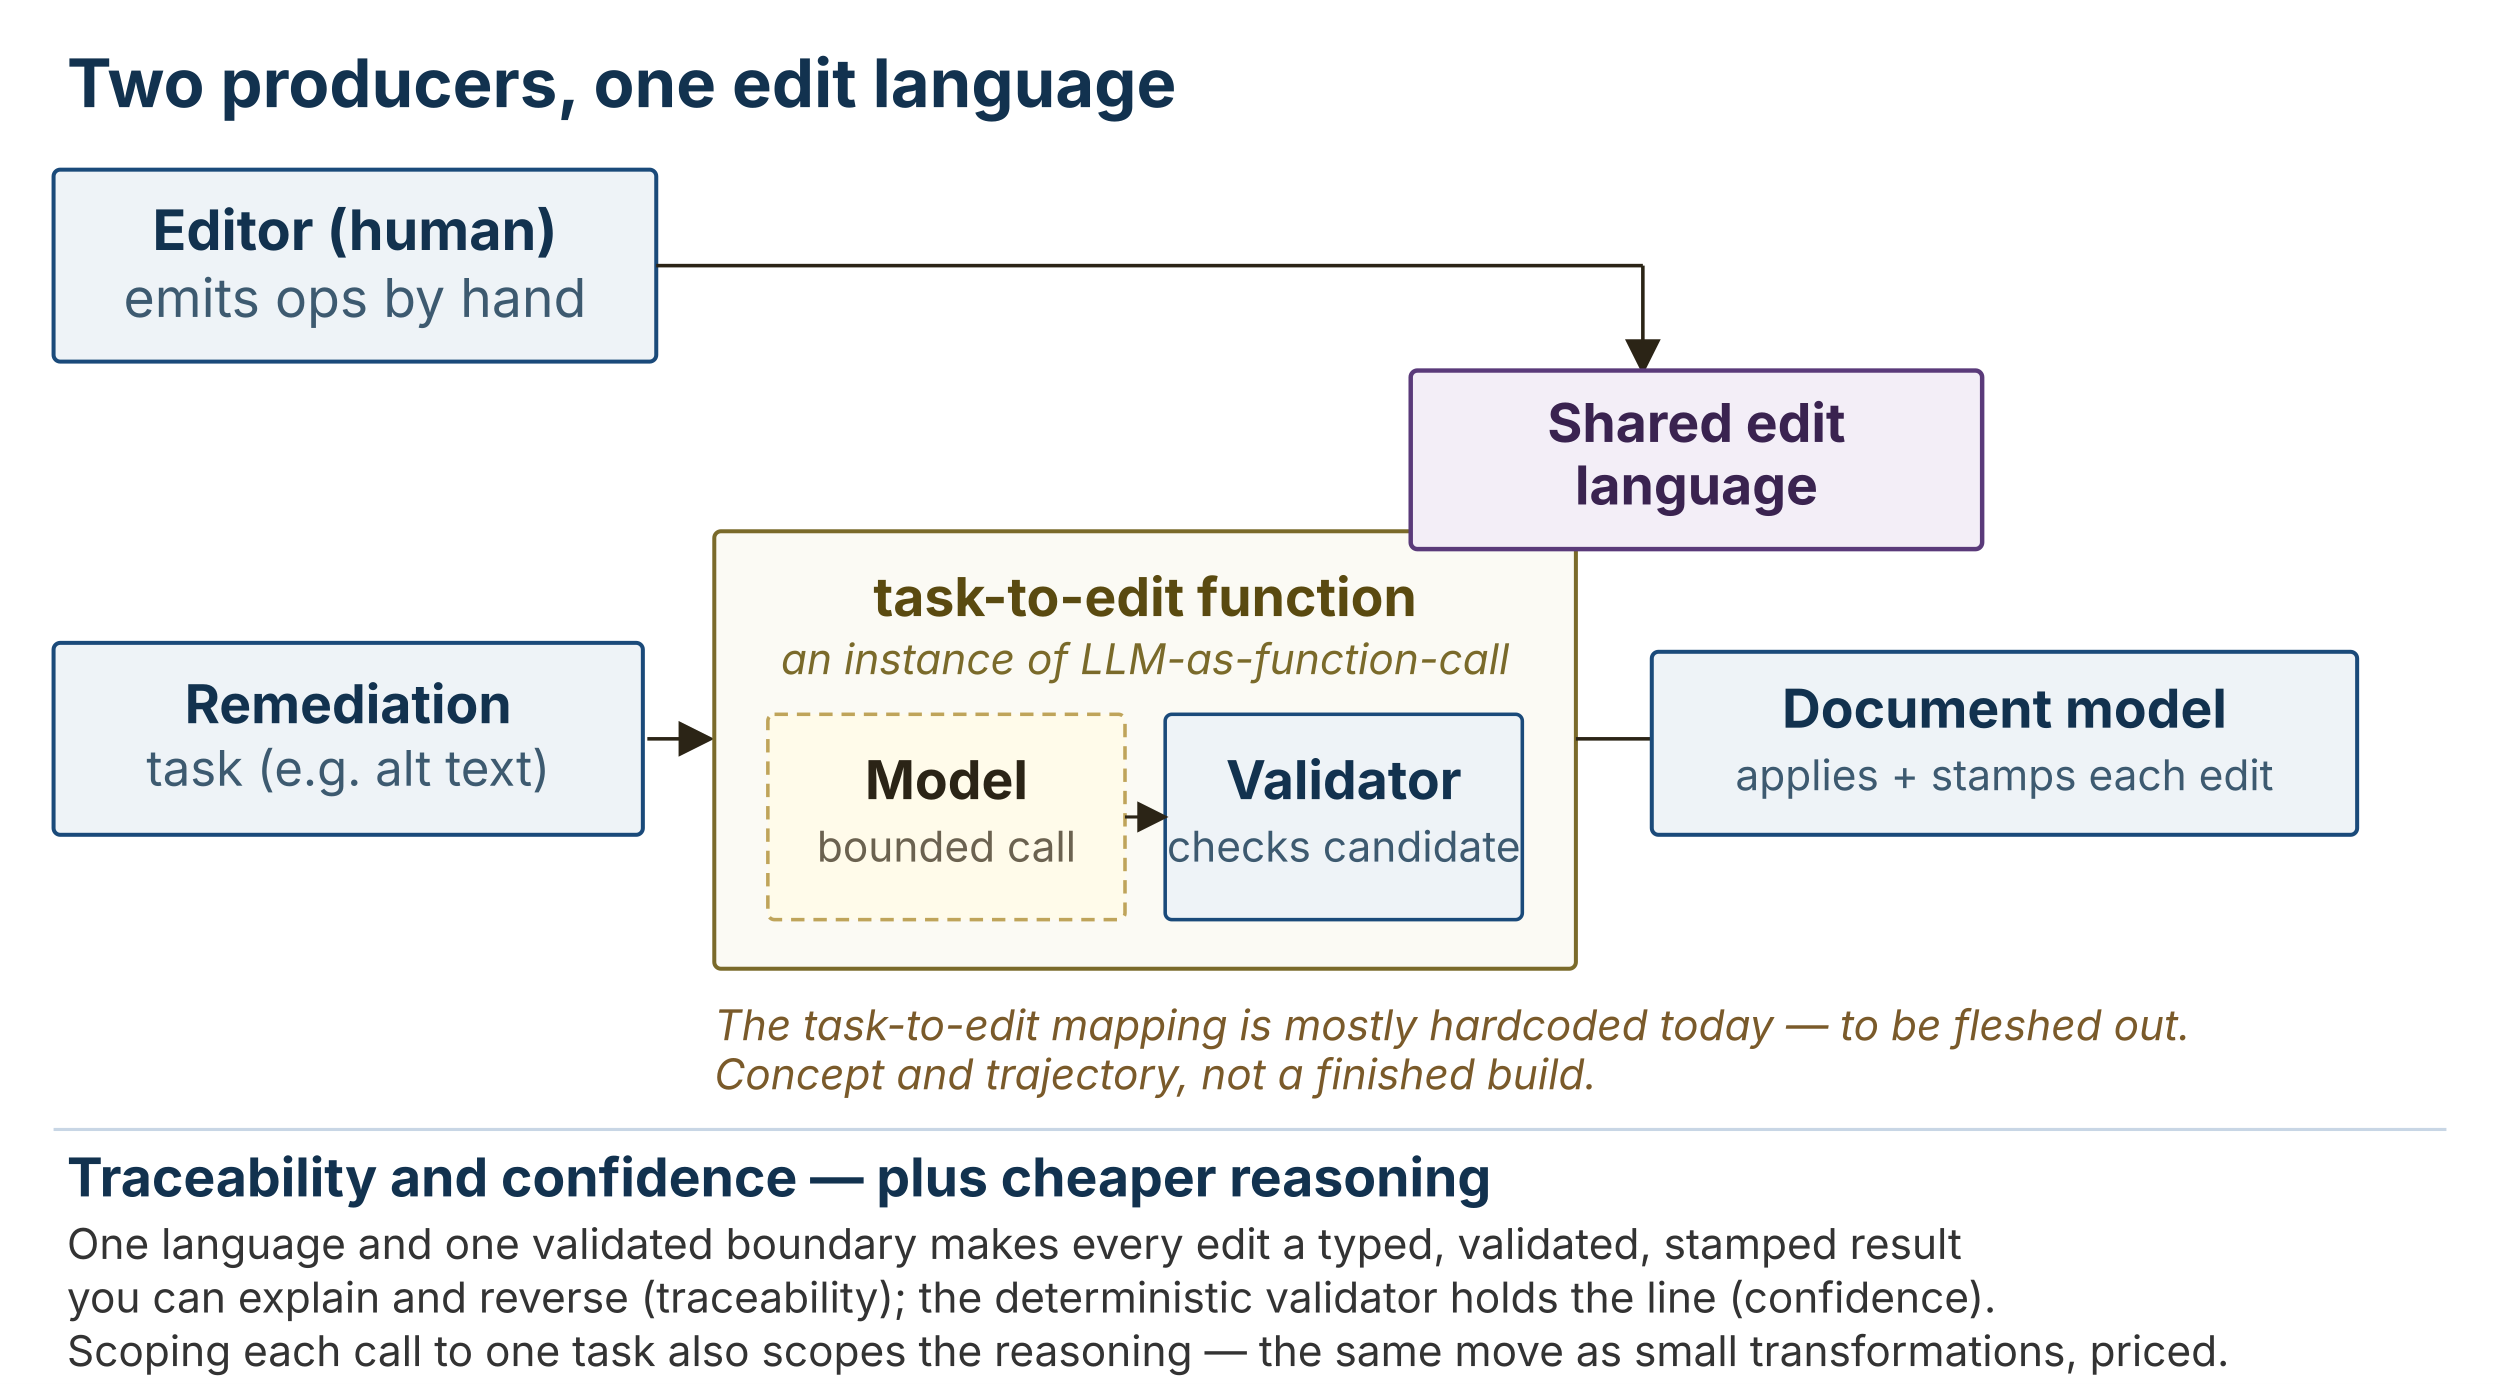
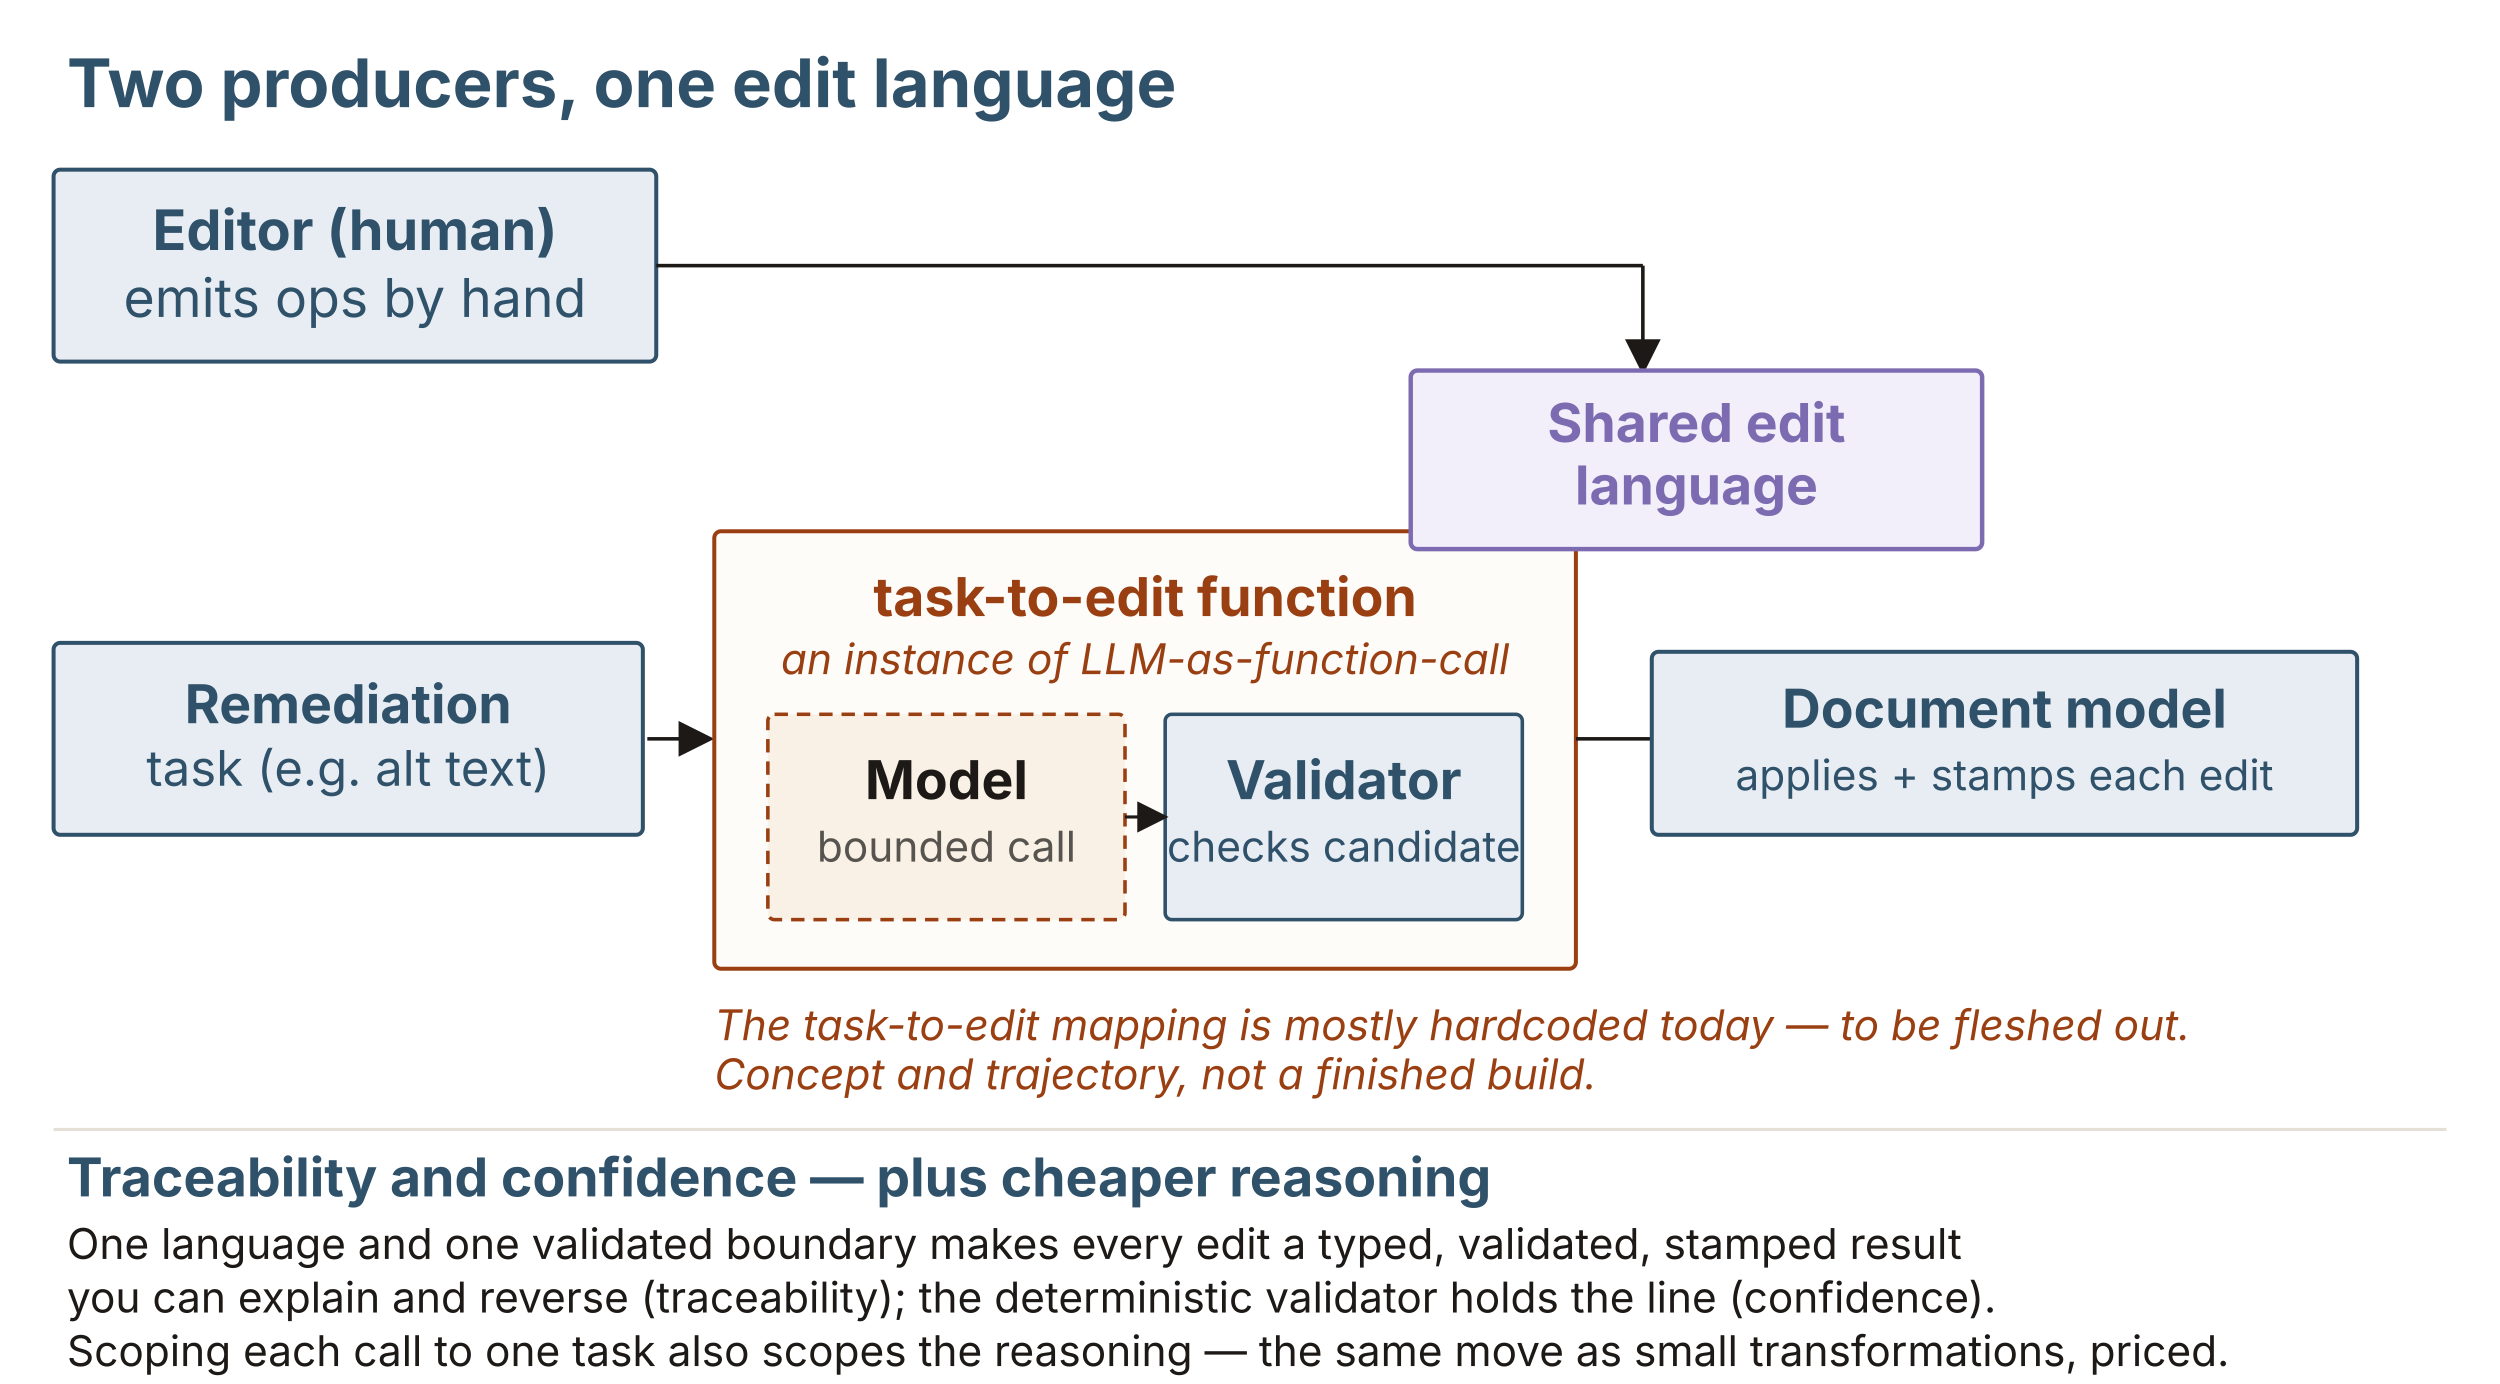
<svg xmlns="http://www.w3.org/2000/svg" viewBox="0 0 1120 620" width="1120" height="620" role="group" aria-labelledby="dsl-title dsl-desc" font-family="'Source Sans 3', -apple-system, 'Segoe UI', sans-serif">
  <rect x="0" y="0" width="1120" height="620" fill="#ffffff" />
  <defs>
    <marker id="dsl-arrow" markerWidth="10" markerHeight="10" refX="7.5" refY="5" orient="auto">
-       <path d="M0,0 L10,5 L0,10 z" fill="#2B2416" />
+       <path d="M0,0 L10,5 L0,10 z" fill="#1c1917" />
    </marker>
  </defs>
-   <text x="30" y="48" font-size="30" font-weight="bold" fill="#12324f">Two producers, one edit language</text>
-   <rect x="24" y="76" width="270" height="86" rx="3" fill="#eef3f7" stroke="#1a4a7a" stroke-width="1.8" />
-   <text x="159" y="112" text-anchor="middle" font-size="25" font-weight="bold" fill="#12324f">Editor (human)</text>
-   <text x="159" y="142" text-anchor="middle" font-size="24" fill="#3d5a70">emits ops by hand</text>
-   <rect x="24" y="288" width="264" height="86" rx="3" fill="#eef3f7" stroke="#1a4a7a" stroke-width="1.8" />
-   <text x="156" y="324" text-anchor="middle" font-size="24" font-weight="bold" fill="#12324f">Remediation</text>
-   <text x="156" y="352" text-anchor="middle" font-size="22" fill="#3d5a70">task (e.g. alt text)</text>
-   <line x1="290" y1="331" x2="316" y2="331" stroke="#2B2416" stroke-width="1.6" marker-end="url(#dsl-arrow)" />
-   <rect x="320" y="238" width="386" height="196" rx="3" fill="#fbfaf4" stroke="#7a6a2a" stroke-width="1.8" />
-   <text x="513" y="276" text-anchor="middle" font-size="24" font-weight="bold" fill="#5a4a10">task-to-edit function</text>
-   <text x="513" y="302" text-anchor="middle" font-size="19" font-style="italic" fill="#7a6a2a">an instance of LLM-as-function-call</text>
-   <rect x="344" y="320" width="160" height="92" rx="3" fill="#FFFBEA" stroke="#BFA45A" stroke-width="1.6" stroke-dasharray="6 4" />
-   <text x="424" y="358" text-anchor="middle" font-size="24" font-weight="bold" fill="#2B2416">Model</text>
-   <text x="424" y="386" text-anchor="middle" font-size="19" fill="#6b6250">bounded call</text>
-   <rect x="522" y="320" width="160" height="92" rx="3" fill="#eef3f7" stroke="#1a4a7a" stroke-width="1.6" />
-   <text x="602" y="358" text-anchor="middle" font-size="24" font-weight="bold" fill="#12324f">Validator</text>
-   <text x="602" y="386" text-anchor="middle" font-size="19" fill="#3d5a70">checks candidate</text>
-   <line x1="504" y1="366" x2="520" y2="366" stroke="#2B2416" stroke-width="1.4" marker-end="url(#dsl-arrow)" />
-   <line x1="294" y1="119" x2="736" y2="119" stroke="#2B2416" stroke-width="1.6" />
-   <line x1="736" y1="119" x2="736" y2="164" stroke="#2B2416" stroke-width="1.6" marker-end="url(#dsl-arrow)" />
-   <line x1="706" y1="331" x2="768" y2="331" stroke="#2B2416" stroke-width="1.6" marker-end="url(#dsl-arrow)" />
-   <rect x="632" y="166" width="256" height="80" rx="3" fill="#f3eef7" stroke="#5a3a7a" stroke-width="2" />
-   <text x="760" y="198" text-anchor="middle" font-size="24" font-weight="bold" fill="#3a2350">Shared edit</text>
-   <text x="760" y="226" text-anchor="middle" font-size="24" font-weight="bold" fill="#3a2350">language</text>
-   <rect x="740" y="292" width="316" height="82" rx="3" fill="#eef3f7" stroke="#1a4a7a" stroke-width="1.8" />
-   <text x="898" y="326" text-anchor="middle" font-size="24" font-weight="bold" fill="#12324f">Document model</text>
-   <text x="898" y="354" text-anchor="middle" font-size="19" fill="#3d5a70">applies + stamps each edit</text>
-   <text x="320" y="466" font-size="19" font-style="italic" fill="#7a5a2a">The task-to-edit mapping is mostly hardcoded today — to be fleshed out.</text>
-   <text x="320" y="488" font-size="19" font-style="italic" fill="#7a5a2a">Concept and trajectory, not a finished build.</text>
-   <line x1="24" y1="506" x2="1096" y2="506" stroke="#c8d6e5" stroke-width="1.4" />
-   <text x="30" y="536" font-size="24" font-weight="bold" fill="#12324f">Traceability and confidence — plus cheaper reasoning</text>
-   <text x="30" y="564" font-size="19" fill="#333">One language and one validated boundary makes every edit a typed, validated, stamped result</text>
-   <text x="30" y="588" font-size="19" fill="#333">you can explain and reverse (traceability); the deterministic validator holds the line (confidence).</text>
-   <text x="30" y="612" font-size="19" fill="#333">Scoping each call to one task also scopes the reasoning — the same move as small transformations, priced.</text>
+   <text x="30" y="48" font-size="30" font-weight="bold" fill="#2f5169">Two producers, one edit language</text>
+   <rect x="24" y="76" width="270" height="86" rx="3" fill="#e7edf3" stroke="#2f5169" stroke-width="1.8" />
+   <text x="159" y="112" text-anchor="middle" font-size="25" font-weight="bold" fill="#2f5169">Editor (human)</text>
+   <text x="159" y="142" text-anchor="middle" font-size="24" fill="#2f5169">emits ops by hand</text>
+   <rect x="24" y="288" width="264" height="86" rx="3" fill="#e7edf3" stroke="#2f5169" stroke-width="1.8" />
+   <text x="156" y="324" text-anchor="middle" font-size="24" font-weight="bold" fill="#2f5169">Remediation</text>
+   <text x="156" y="352" text-anchor="middle" font-size="22" fill="#2f5169">task (e.g. alt text)</text>
+   <line x1="290" y1="331" x2="316" y2="331" stroke="#1c1917" stroke-width="1.6" marker-end="url(#dsl-arrow)" />
+   <rect x="320" y="238" width="386" height="196" rx="3" fill="#fdfcf9" stroke="#9a3f12" stroke-width="1.8" />
+   <text x="513" y="276" text-anchor="middle" font-size="24" font-weight="bold" fill="#9a3f12">task-to-edit function</text>
+   <text x="513" y="302" text-anchor="middle" font-size="19" font-style="italic" fill="#9a3f12">an instance of LLM-as-function-call</text>
+   <rect x="344" y="320" width="160" height="92" rx="3" fill="#faf1e6" stroke="#9a3f12" stroke-width="1.6" stroke-dasharray="6 4" />
+   <text x="424" y="358" text-anchor="middle" font-size="24" font-weight="bold" fill="#1c1917">Model</text>
+   <text x="424" y="386" text-anchor="middle" font-size="19" fill="#57534e">bounded call</text>
+   <rect x="522" y="320" width="160" height="92" rx="3" fill="#e7edf3" stroke="#2f5169" stroke-width="1.6" />
+   <text x="602" y="358" text-anchor="middle" font-size="24" font-weight="bold" fill="#2f5169">Validator</text>
+   <text x="602" y="386" text-anchor="middle" font-size="19" fill="#2f5169">checks candidate</text>
+   <line x1="504" y1="366" x2="520" y2="366" stroke="#1c1917" stroke-width="1.4" marker-end="url(#dsl-arrow)" />
+   <line x1="294" y1="119" x2="736" y2="119" stroke="#1c1917" stroke-width="1.6" />
+   <line x1="736" y1="119" x2="736" y2="164" stroke="#1c1917" stroke-width="1.6" marker-end="url(#dsl-arrow)" />
+   <line x1="706" y1="331" x2="768" y2="331" stroke="#1c1917" stroke-width="1.6" marker-end="url(#dsl-arrow)" />
+   <rect x="632" y="166" width="256" height="80" rx="3" fill="#f2effb" stroke="#7c6bb0" stroke-width="2" />
+   <text x="760" y="198" text-anchor="middle" font-size="24" font-weight="bold" fill="#7c6bb0">Shared edit</text>
+   <text x="760" y="226" text-anchor="middle" font-size="24" font-weight="bold" fill="#7c6bb0">language</text>
+   <rect x="740" y="292" width="316" height="82" rx="3" fill="#e7edf3" stroke="#2f5169" stroke-width="1.8" />
+   <text x="898" y="326" text-anchor="middle" font-size="24" font-weight="bold" fill="#2f5169">Document model</text>
+   <text x="898" y="354" text-anchor="middle" font-size="19" fill="#2f5169">applies + stamps each edit</text>
+   <text x="320" y="466" font-size="19" font-style="italic" fill="#9a3f12">The task-to-edit mapping is mostly hardcoded today — to be fleshed out.</text>
+   <text x="320" y="488" font-size="19" font-style="italic" fill="#9a3f12">Concept and trajectory, not a finished build.</text>
+   <line x1="24" y1="506" x2="1096" y2="506" stroke="#e4e0d8" stroke-width="1.4" />
+   <text x="30" y="536" font-size="24" font-weight="bold" fill="#2f5169">Traceability and confidence — plus cheaper reasoning</text>
+   <text x="30" y="564" font-size="19" fill="#1c1917">One language and one validated boundary makes every edit a typed, validated, stamped result</text>
+   <text x="30" y="588" font-size="19" fill="#1c1917">you can explain and reverse (traceability); the deterministic validator holds the line (confidence).</text>
+   <text x="30" y="612" font-size="19" fill="#1c1917">Scoping each call to one task also scopes the reasoning — the same move as small transformations, priced.</text>
</svg>
